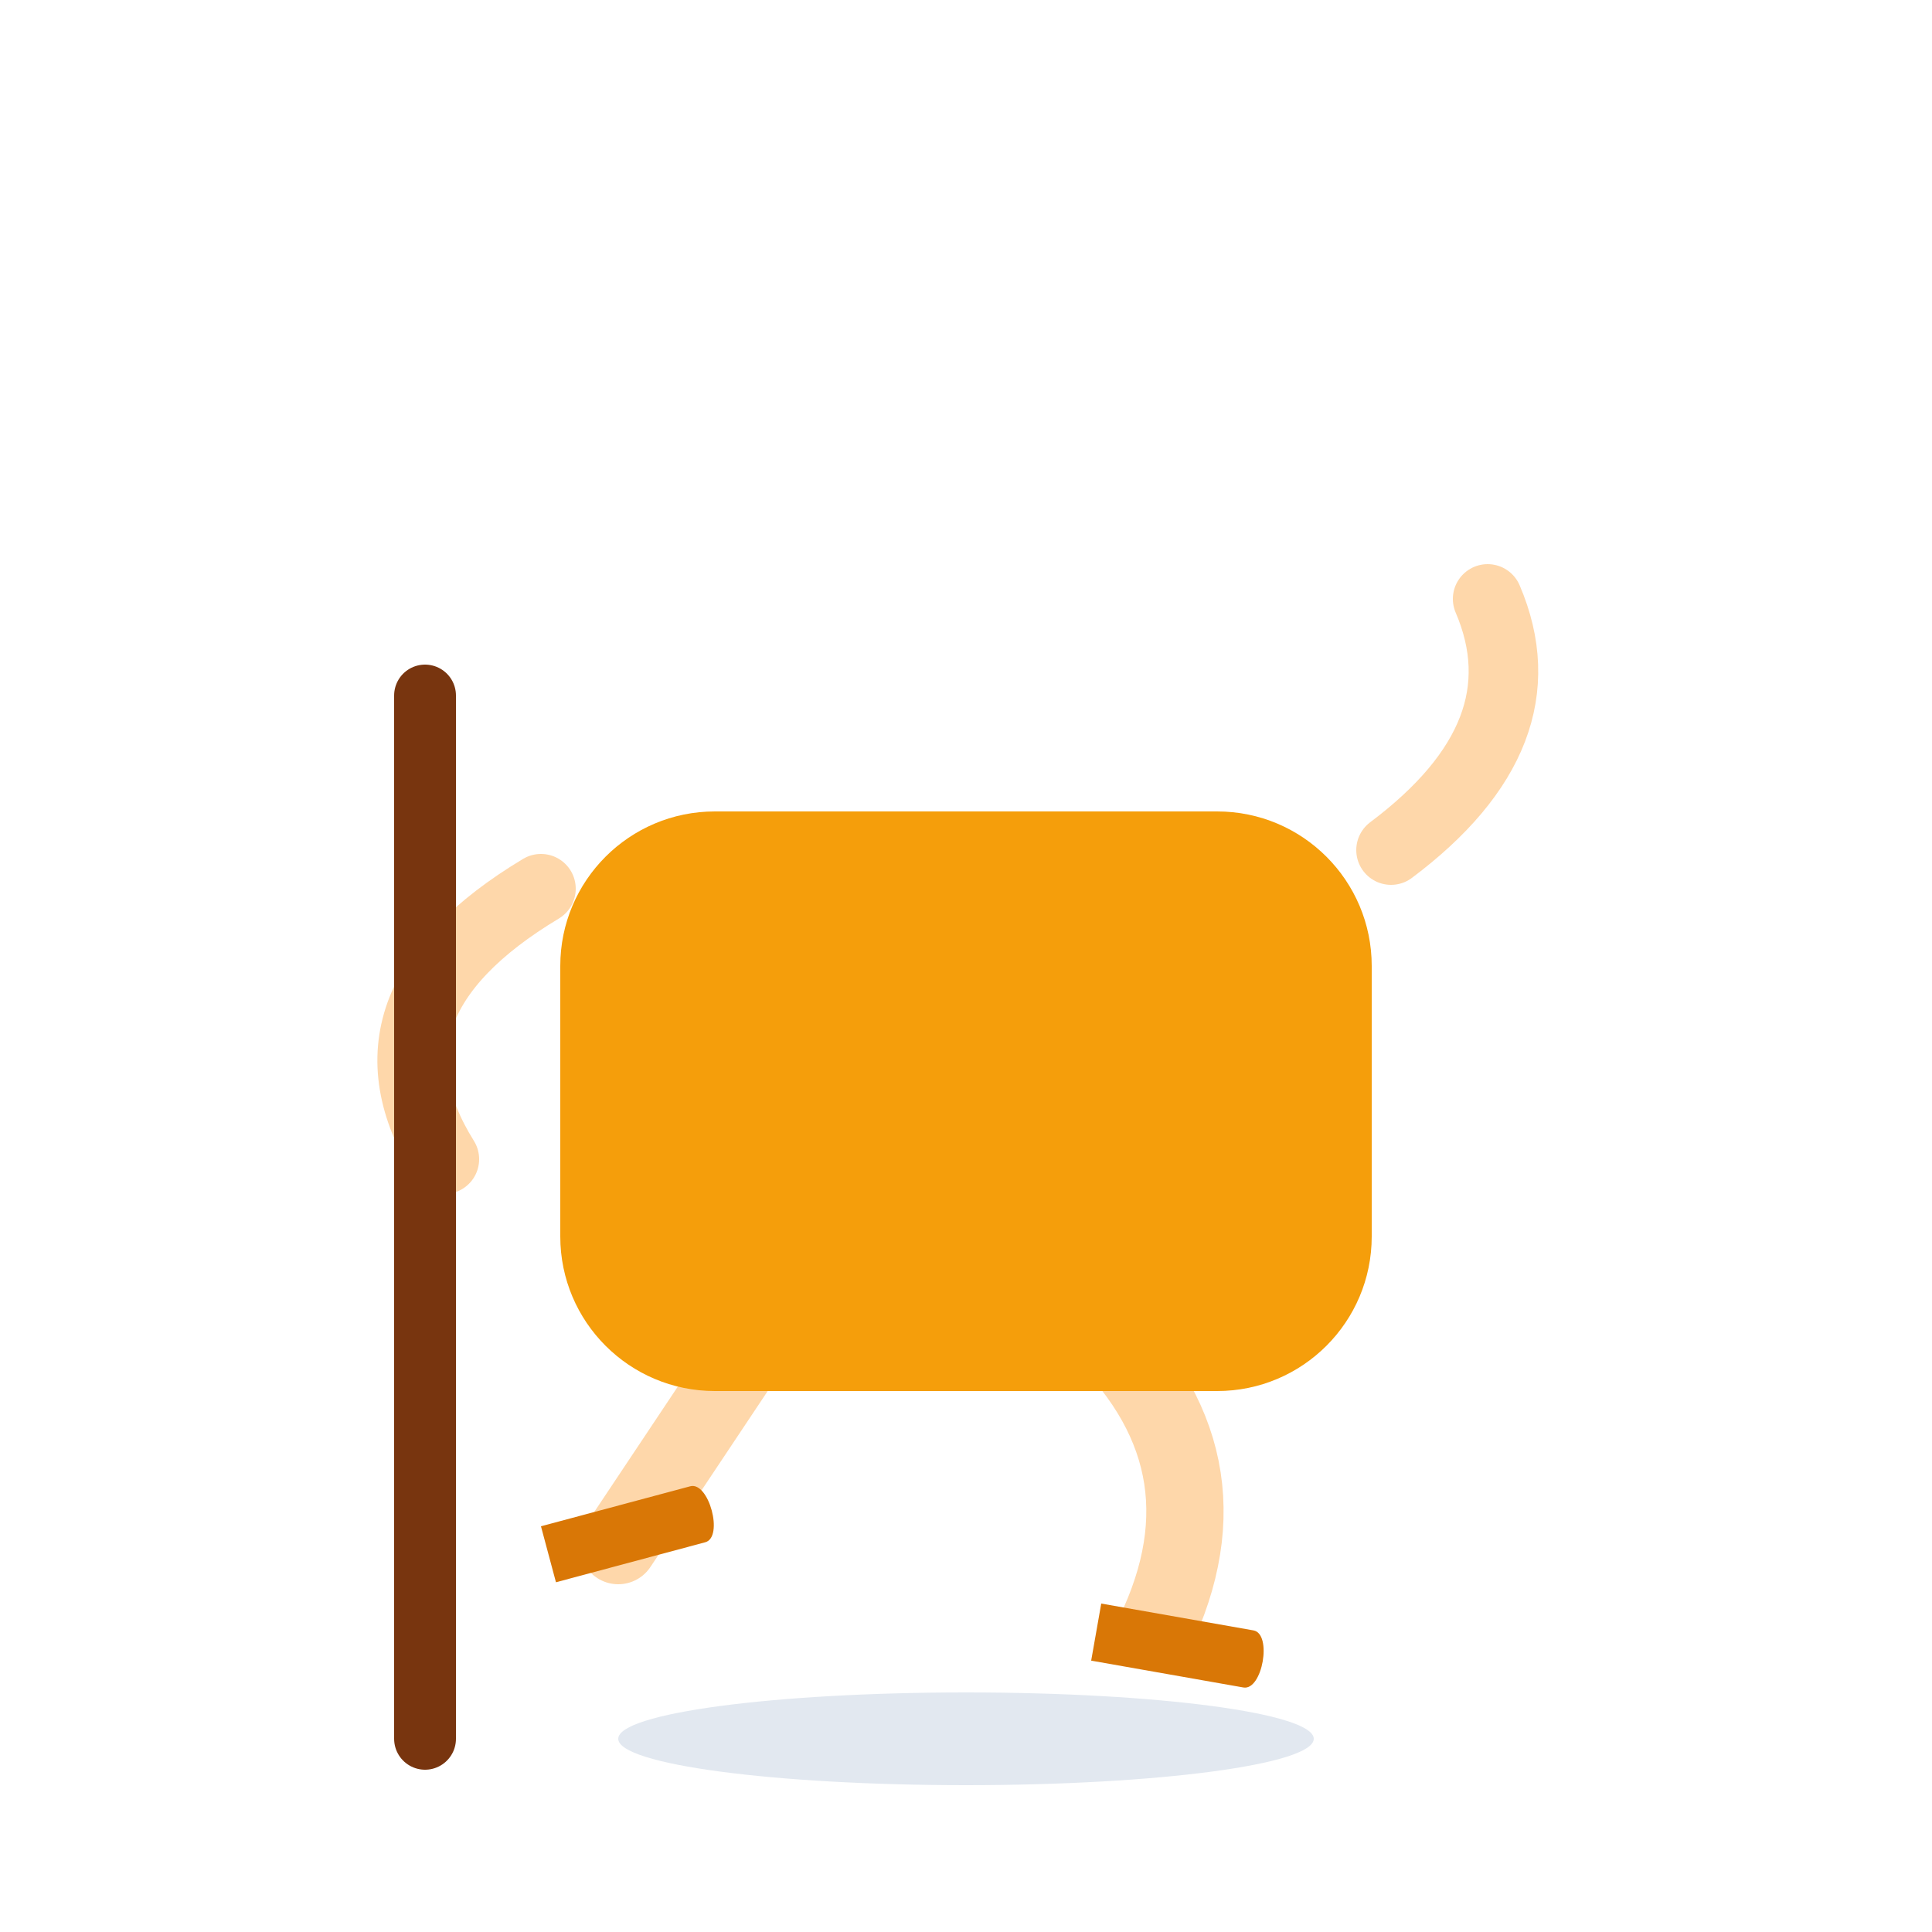
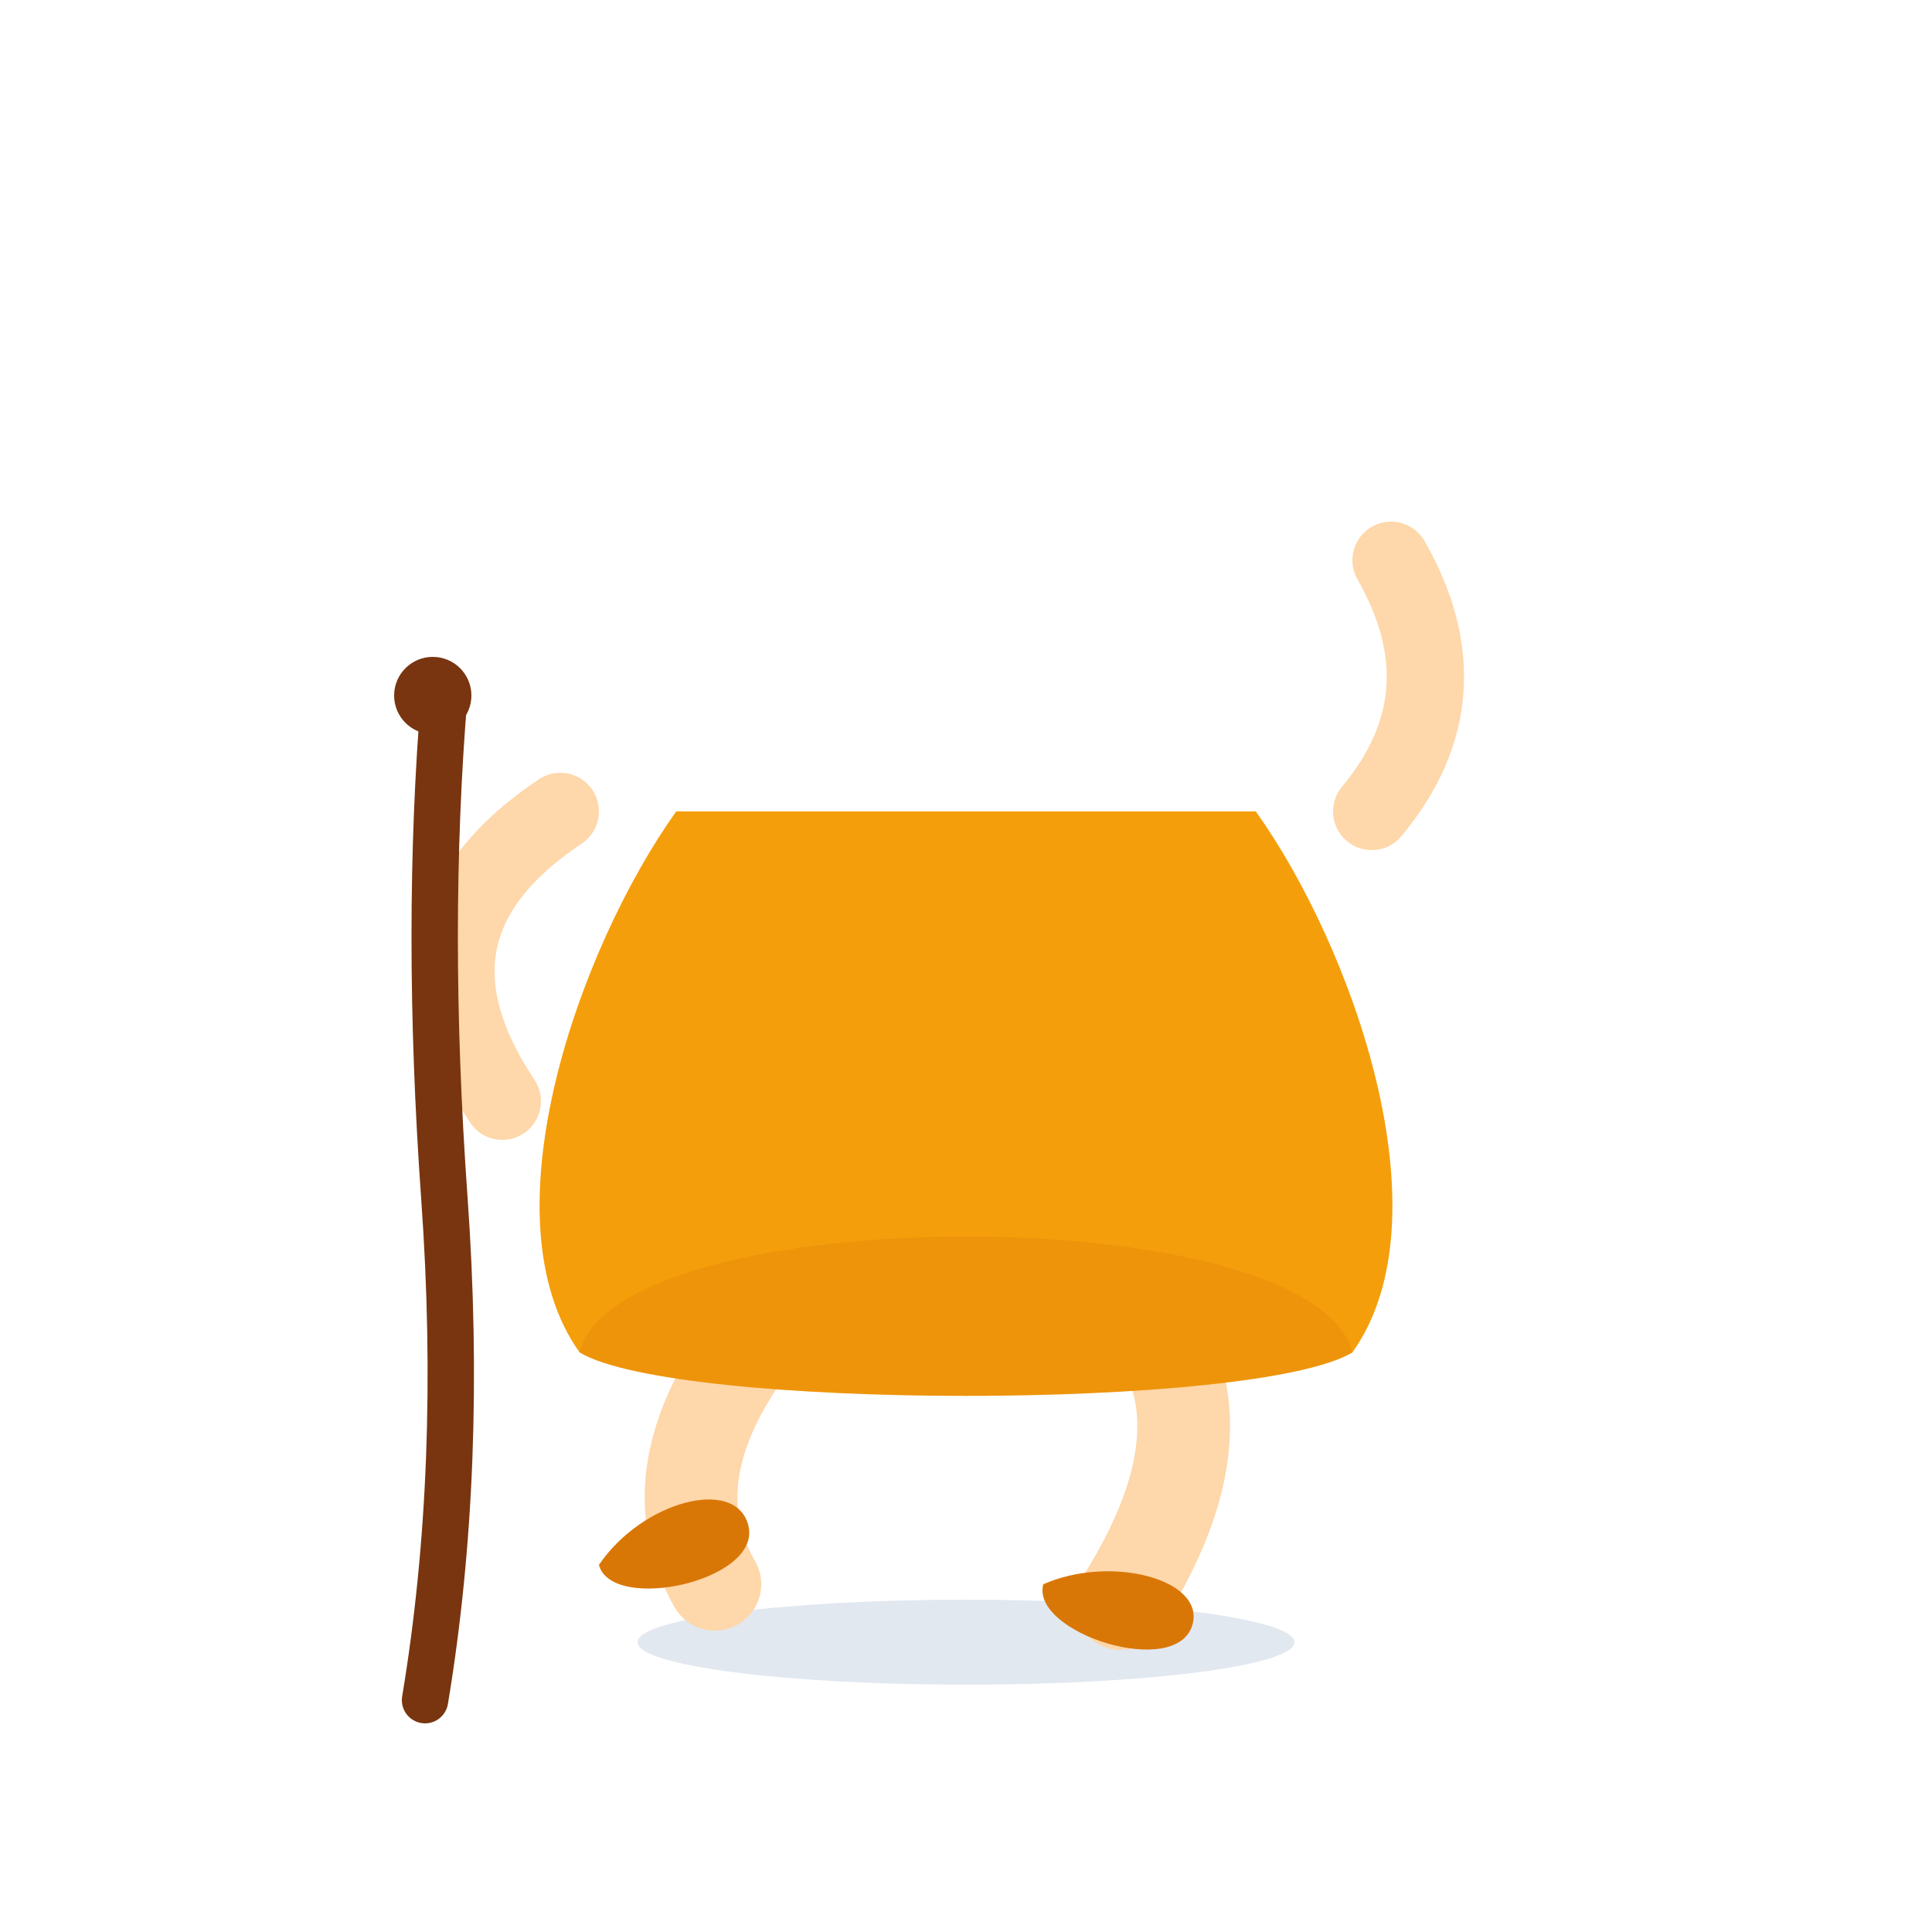
<svg xmlns="http://www.w3.org/2000/svg" viewBox="0 0 500 500">
-   <ellipse cx="250" cy="450" rx="90" ry="12" fill="#E2E8F0" />
-   <path d="M200 340 L160 400" fill="none" stroke="#FED7AA" stroke-width="20" stroke-linecap="round" />
-   <path d="M140 395 h40 c5 0, 5 15, 0 15 h-40 z" fill="#D97706" transform="rotate(-15 140 395)" />
-   <path d="M280 340 Q320 375, 300 420" fill="none" stroke="#FED7AA" stroke-width="20" stroke-linecap="round" />
-   <path d="M285 415 h40 c5 0, 5 15, 0 15 h-40 z" fill="#D97706" transform="rotate(10 285 415)" />
-   <path d="M140 230 Q90 260, 115 300" fill="none" stroke="#FED7AA" stroke-width="18" stroke-linecap="round" />
-   <path d="M360 220 Q400 190, 385 155" fill="none" stroke="#FED7AA" stroke-width="18" stroke-linecap="round" />
-   <rect x="145" y="210" width="210" height="150" rx="40" fill="#F59E0B" transform="skewX(-8 250 285)" />
-   <line x1="110" y1="180" x2="110" y2="450" stroke="#78350F" stroke-width="16" stroke-linecap="round" />
+   <ellipse cx="250" cy="425" rx="85" ry="11" fill="#E2E8F0" />
+   <path d="M 210 330 Q 165 375, 185 410" fill="none" stroke="#FED7AA" stroke-width="24" stroke-linecap="round" />
+   <path d="M 155 405 C 155 418, 195 420, 195 405 C 195 392, 170 392, 155 405 Z" fill="#D97706" transform="rotate(-15 155 405)" />
+   <path d="M 285 330 Q 325 360, 290 415" fill="none" stroke="#FED7AA" stroke-width="24" stroke-linecap="round" />
+   <path d="M 270 410 C 270 423, 310 425, 310 410 C 310 398, 285 398, 270 410 Z" fill="#D97706" transform="rotate(15 270 410)" />
+   <path d="M 145 210 Q 100 240, 130 285" fill="none" stroke="#FED7AA" stroke-width="20" stroke-linecap="round" />
+   <path d="M 355 210 Q 380 180, 360 145" fill="none" stroke="#FED7AA" stroke-width="20" stroke-linecap="round" />
+   <g transform="skewX(-8 250 280)">
+     <path d="M 175 210 C 150 245, 125 315, 150 350 C 175 365, 325 365, 350 350 C 375 315, 350 245, 325 210 Z" fill="#F59E0B" />
+     <path d="M 150 350 C 175 365, 325 365, 350 350 C 340 310, 160 310, 150 350 Z" fill="#D97706" opacity="0.25" />
+   </g>
+   <path d="M 115 180 Q 110 240, 115 310 T 110 440" fill="none" stroke="#78350F" stroke-width="12" stroke-linecap="round" />
+   <circle cx="112" cy="180" r="10" fill="#78350F" />
</svg>
